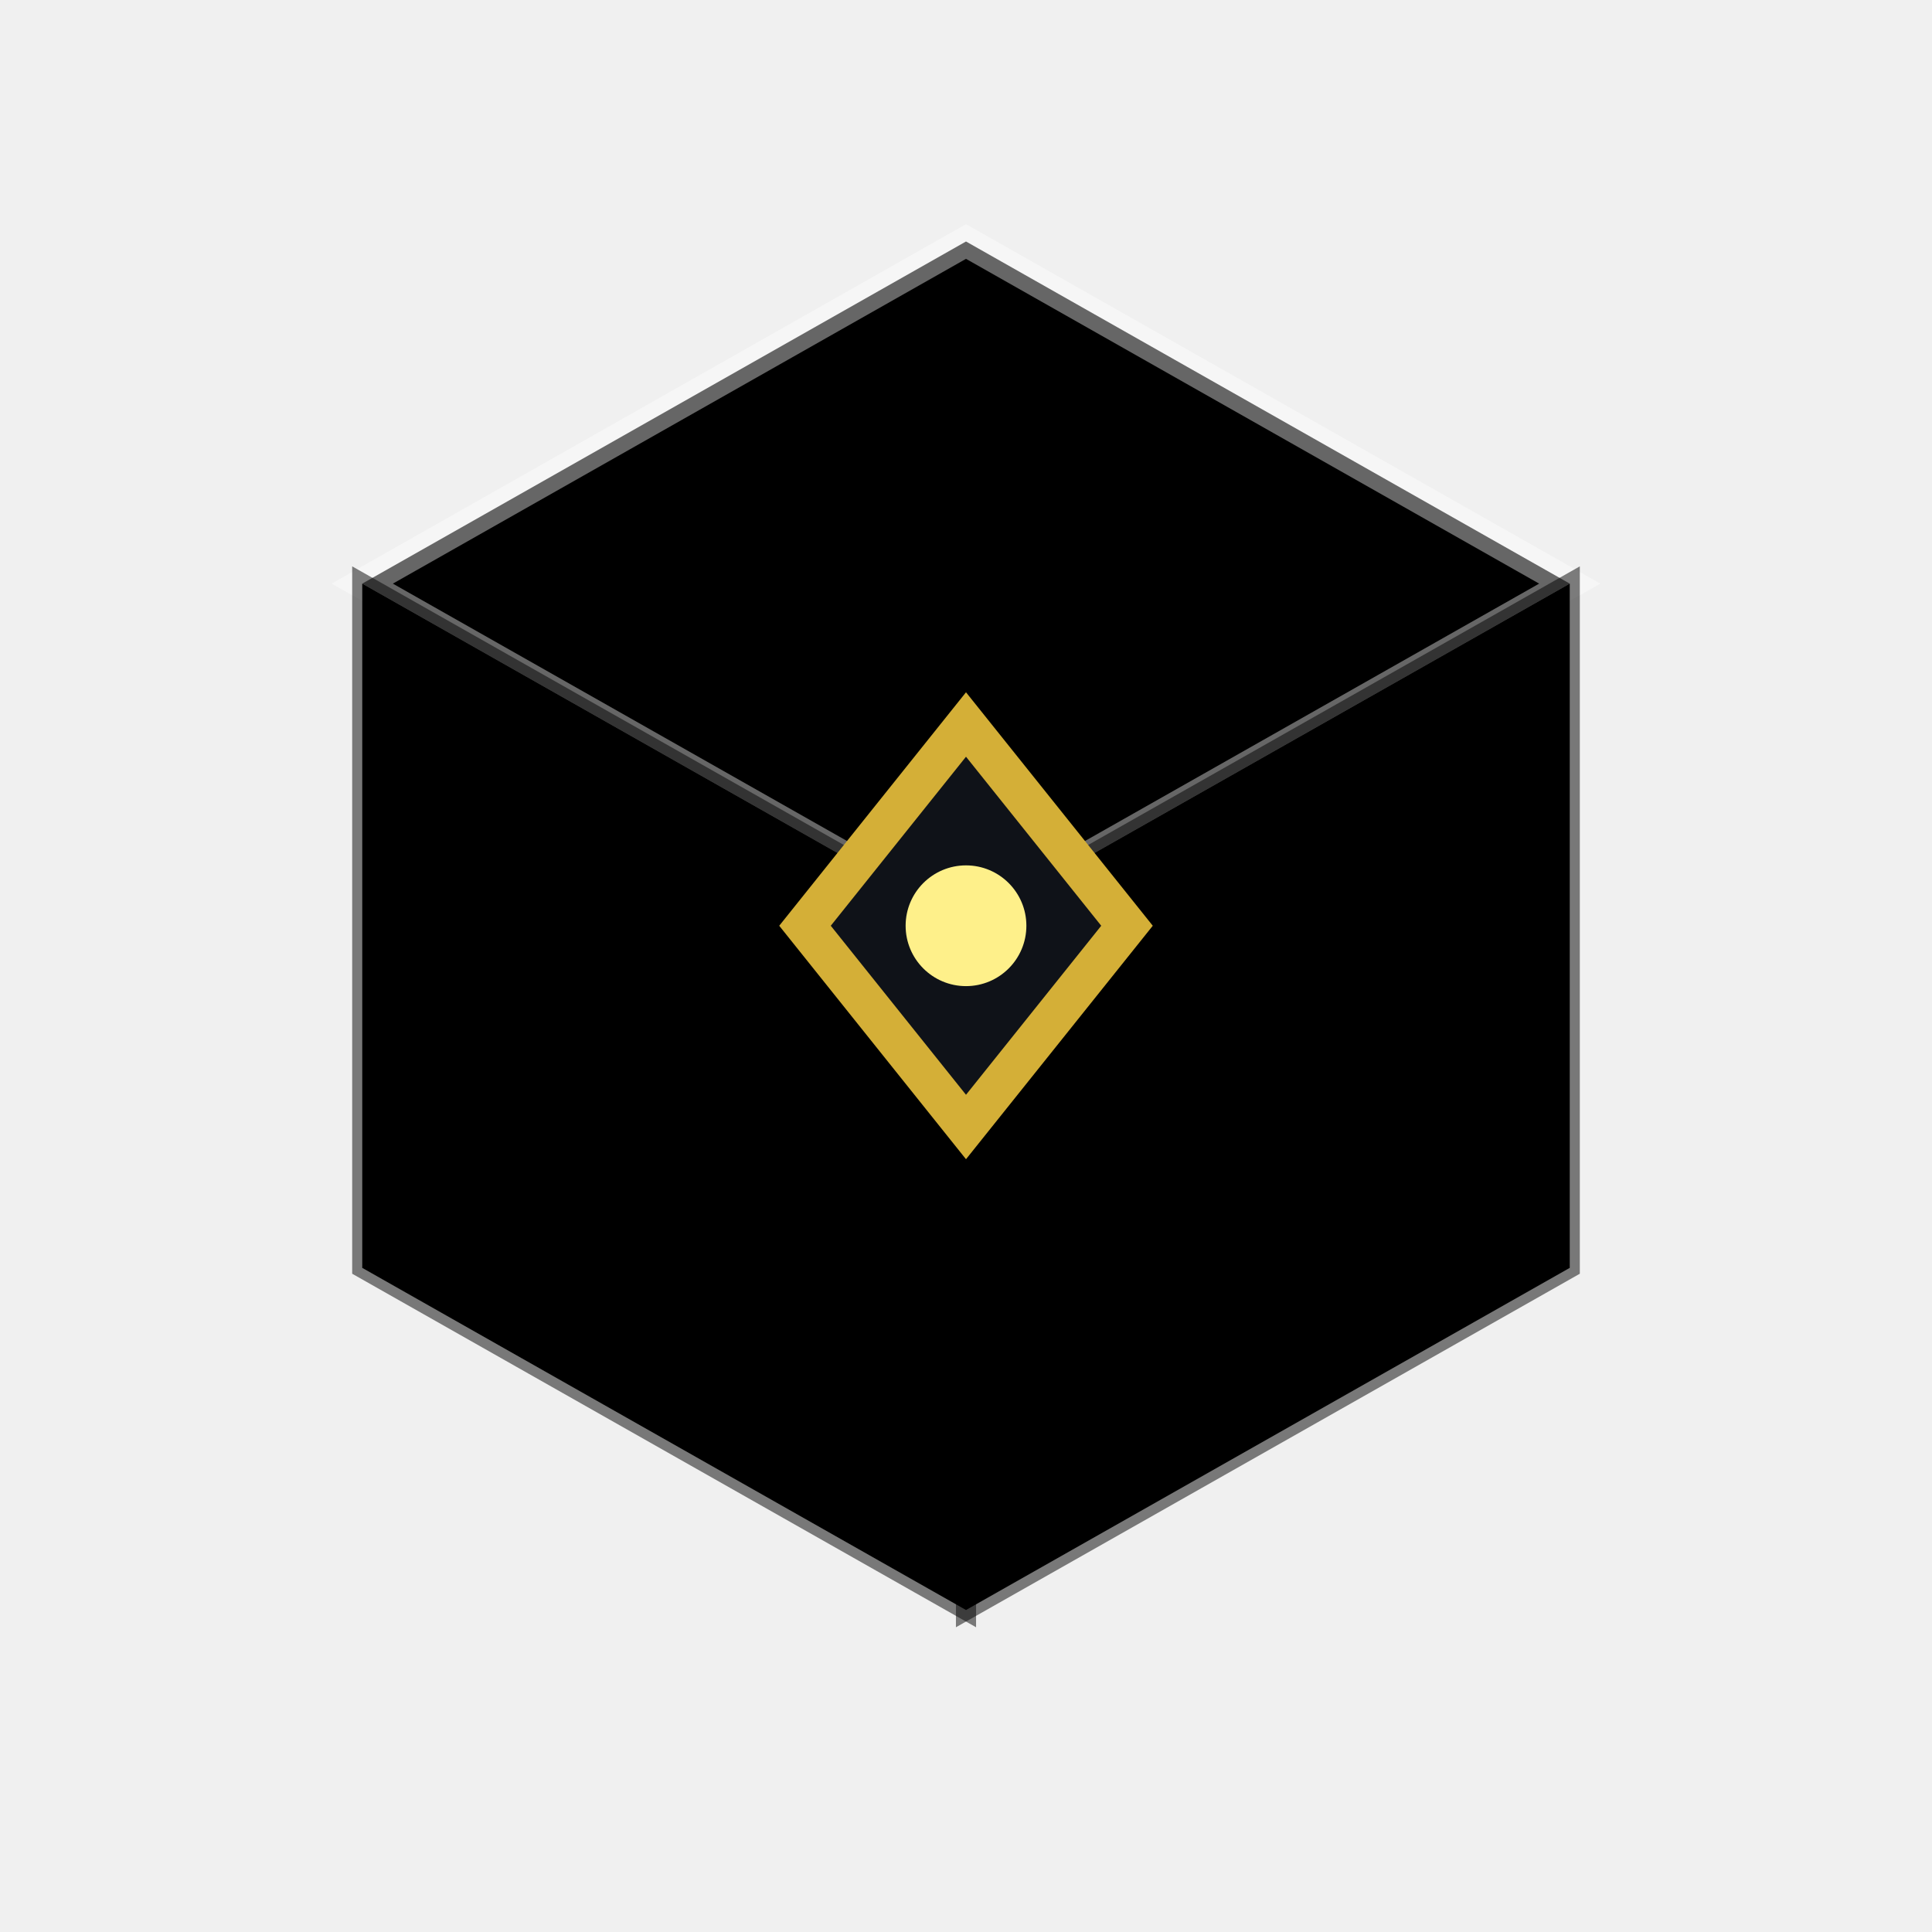
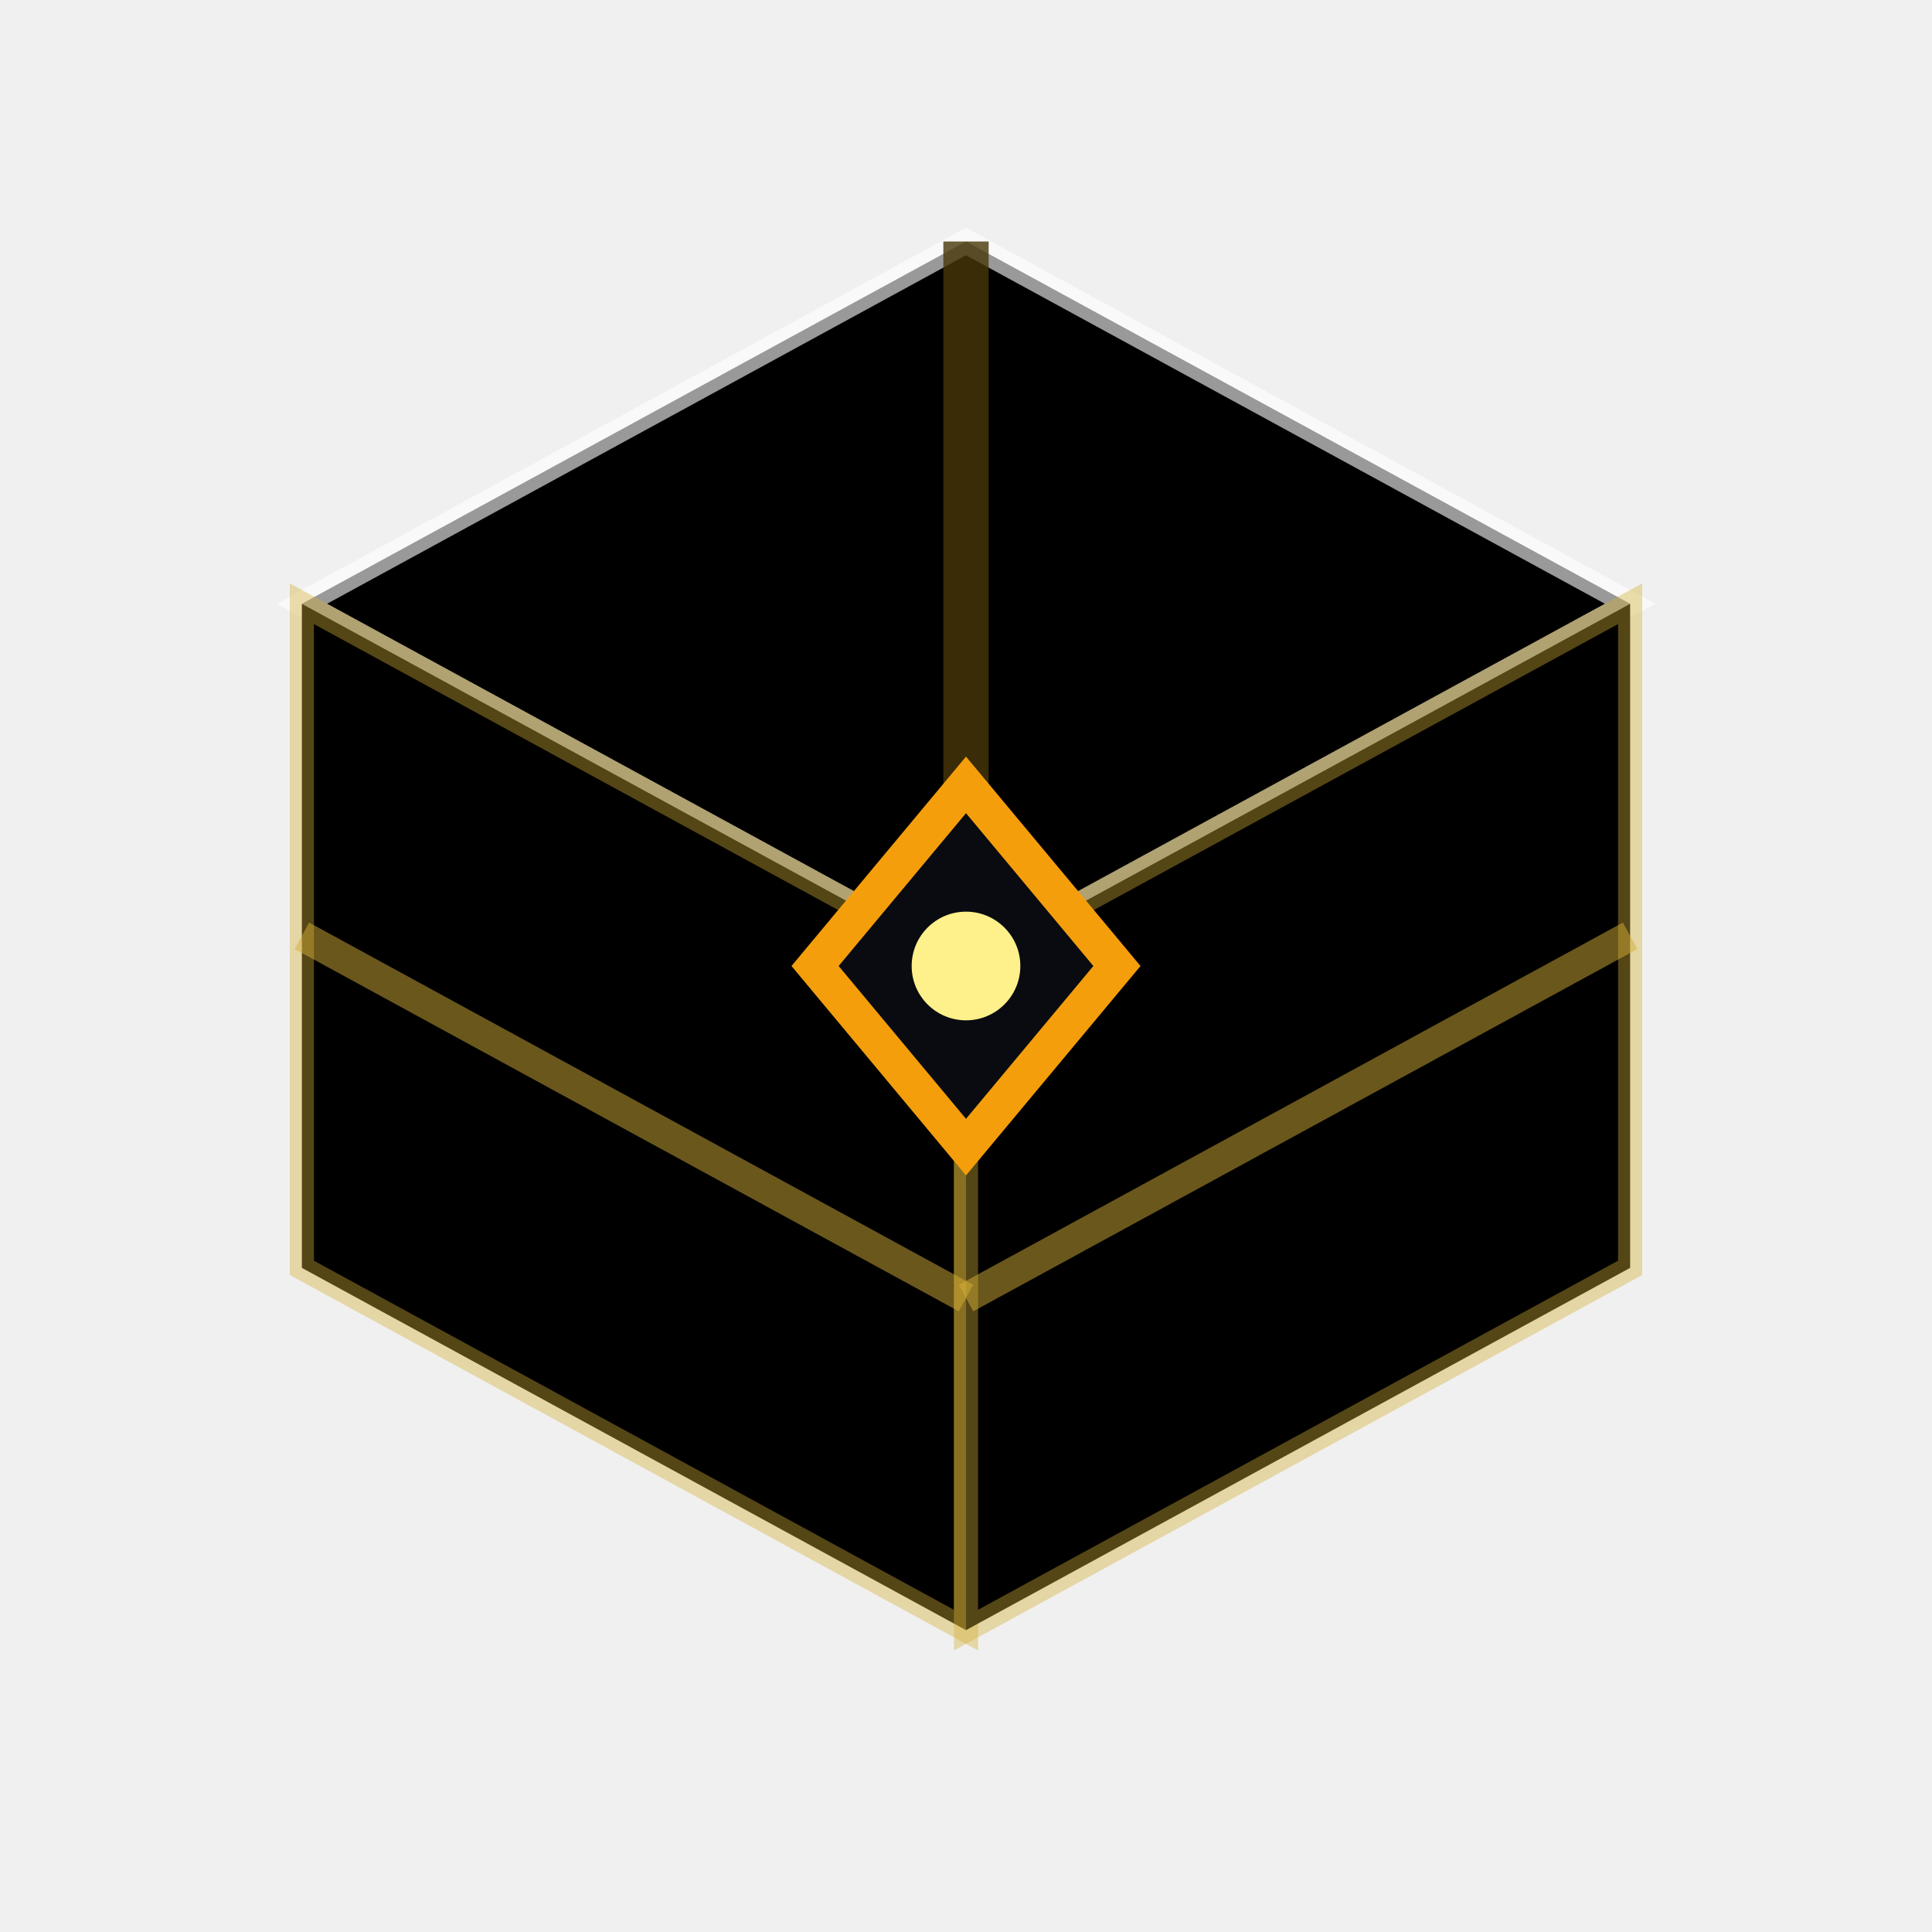
- <svg xmlns="http://www.w3.org/2000/svg" width="64" height="64" viewBox="0 0 48 48" fill="none">
+ <svg xmlns="http://www.w3.org/2000/svg" width="64" height="64" viewBox="0 0 64 64" fill="none">
  <defs>
-     <linearGradient id="top" x1="24" y1="6" x2="24" y2="22" gradientUnits="userSpaceOnUse">
-       <stop offset="0%" stopColor="#fced96" />
+     <linearGradient id="favTop" x1="32" y1="8" x2="32" y2="32" gradientUnits="userSpaceOnUse">
+       <stop offset="0%" stopColor="#fae588" />
      <stop offset="100%" stopColor="#d4af37" />
    </linearGradient>
-     <linearGradient id="left" x1="8" y1="18" x2="24" y2="42" gradientUnits="userSpaceOnUse">
-       <stop offset="0%" stopColor="#c59b27" />
-       <stop offset="100%" stopColor="#7a580c" />
+     <linearGradient id="favLeft" x1="10" y1="20" x2="32" y2="54" gradientUnits="userSpaceOnUse">
+       <stop offset="0%" stopColor="#3b4252" />
+       <stop offset="100%" stopColor="#14171e" />
    </linearGradient>
-     <linearGradient id="right" x1="24" y1="18" x2="40" y2="42" gradientUnits="userSpaceOnUse">
-       <stop offset="0%" stopColor="#e5c158" />
-       <stop offset="100%" stopColor="#997312" />
+     <linearGradient id="favRight" x1="32" y1="20" x2="54" y2="54" gradientUnits="userSpaceOnUse">
+       <stop offset="0%" stopColor="#2e3442" />
+       <stop offset="100%" stopColor="#0e1015" />
    </linearGradient>
  </defs>
-   <polygon points="24,6 39,14.5 24,23 9,14.5" fill="url(#top)" stroke="#fff" stroke-width="0.75" stroke-opacity="0.4" />
-   <polygon points="9,14.5 24,23 24,40 9,31.5" fill="url(#left)" stroke="#000" stroke-width="0.5" stroke-opacity="0.5" />
-   <polygon points="24,23 39,14.5 39,31.5 24,40" fill="url(#right)" stroke="#000" stroke-width="0.5" stroke-opacity="0.5" />
-   <polygon points="24,18 28,23 24,28 20,23" fill="#0f1218" stroke="#d4af37" stroke-width="1" />
-   <circle cx="24" cy="23" r="1.5" fill="#fef08a" />
+   <polygon points="32,8 54,20 32,32 10,20" fill="url(#favTop)" stroke="#fff" stroke-width="0.8" stroke-opacity="0.6" />
+   <polygon points="10,20 32,32 32,54 10,42" fill="url(#favLeft)" stroke="rgba(212,175,55,0.4)" stroke-width="0.8" />
+   <polygon points="32,32 54,20 54,42 32,54" fill="url(#favRight)" stroke="rgba(212,175,55,0.4)" stroke-width="0.8" />
+   <line x1="32" y1="8" x2="32" y2="32" stroke="#473708" stroke-width="1.5" stroke-opacity="0.8" />
+   <line x1="10" y1="31" x2="32" y2="43" stroke="#d4af37" stroke-width="1" stroke-opacity="0.5" />
+   <line x1="32" y1="43" x2="54" y2="31" stroke="#d4af37" stroke-width="1" stroke-opacity="0.5" />
+   <polygon points="32,26 37,32 32,38 27,32" fill="#090b10" stroke="#f59e0b" stroke-width="1.2" />
+   <circle cx="32" cy="32" r="1.8" fill="#fef08a" />
</svg>
